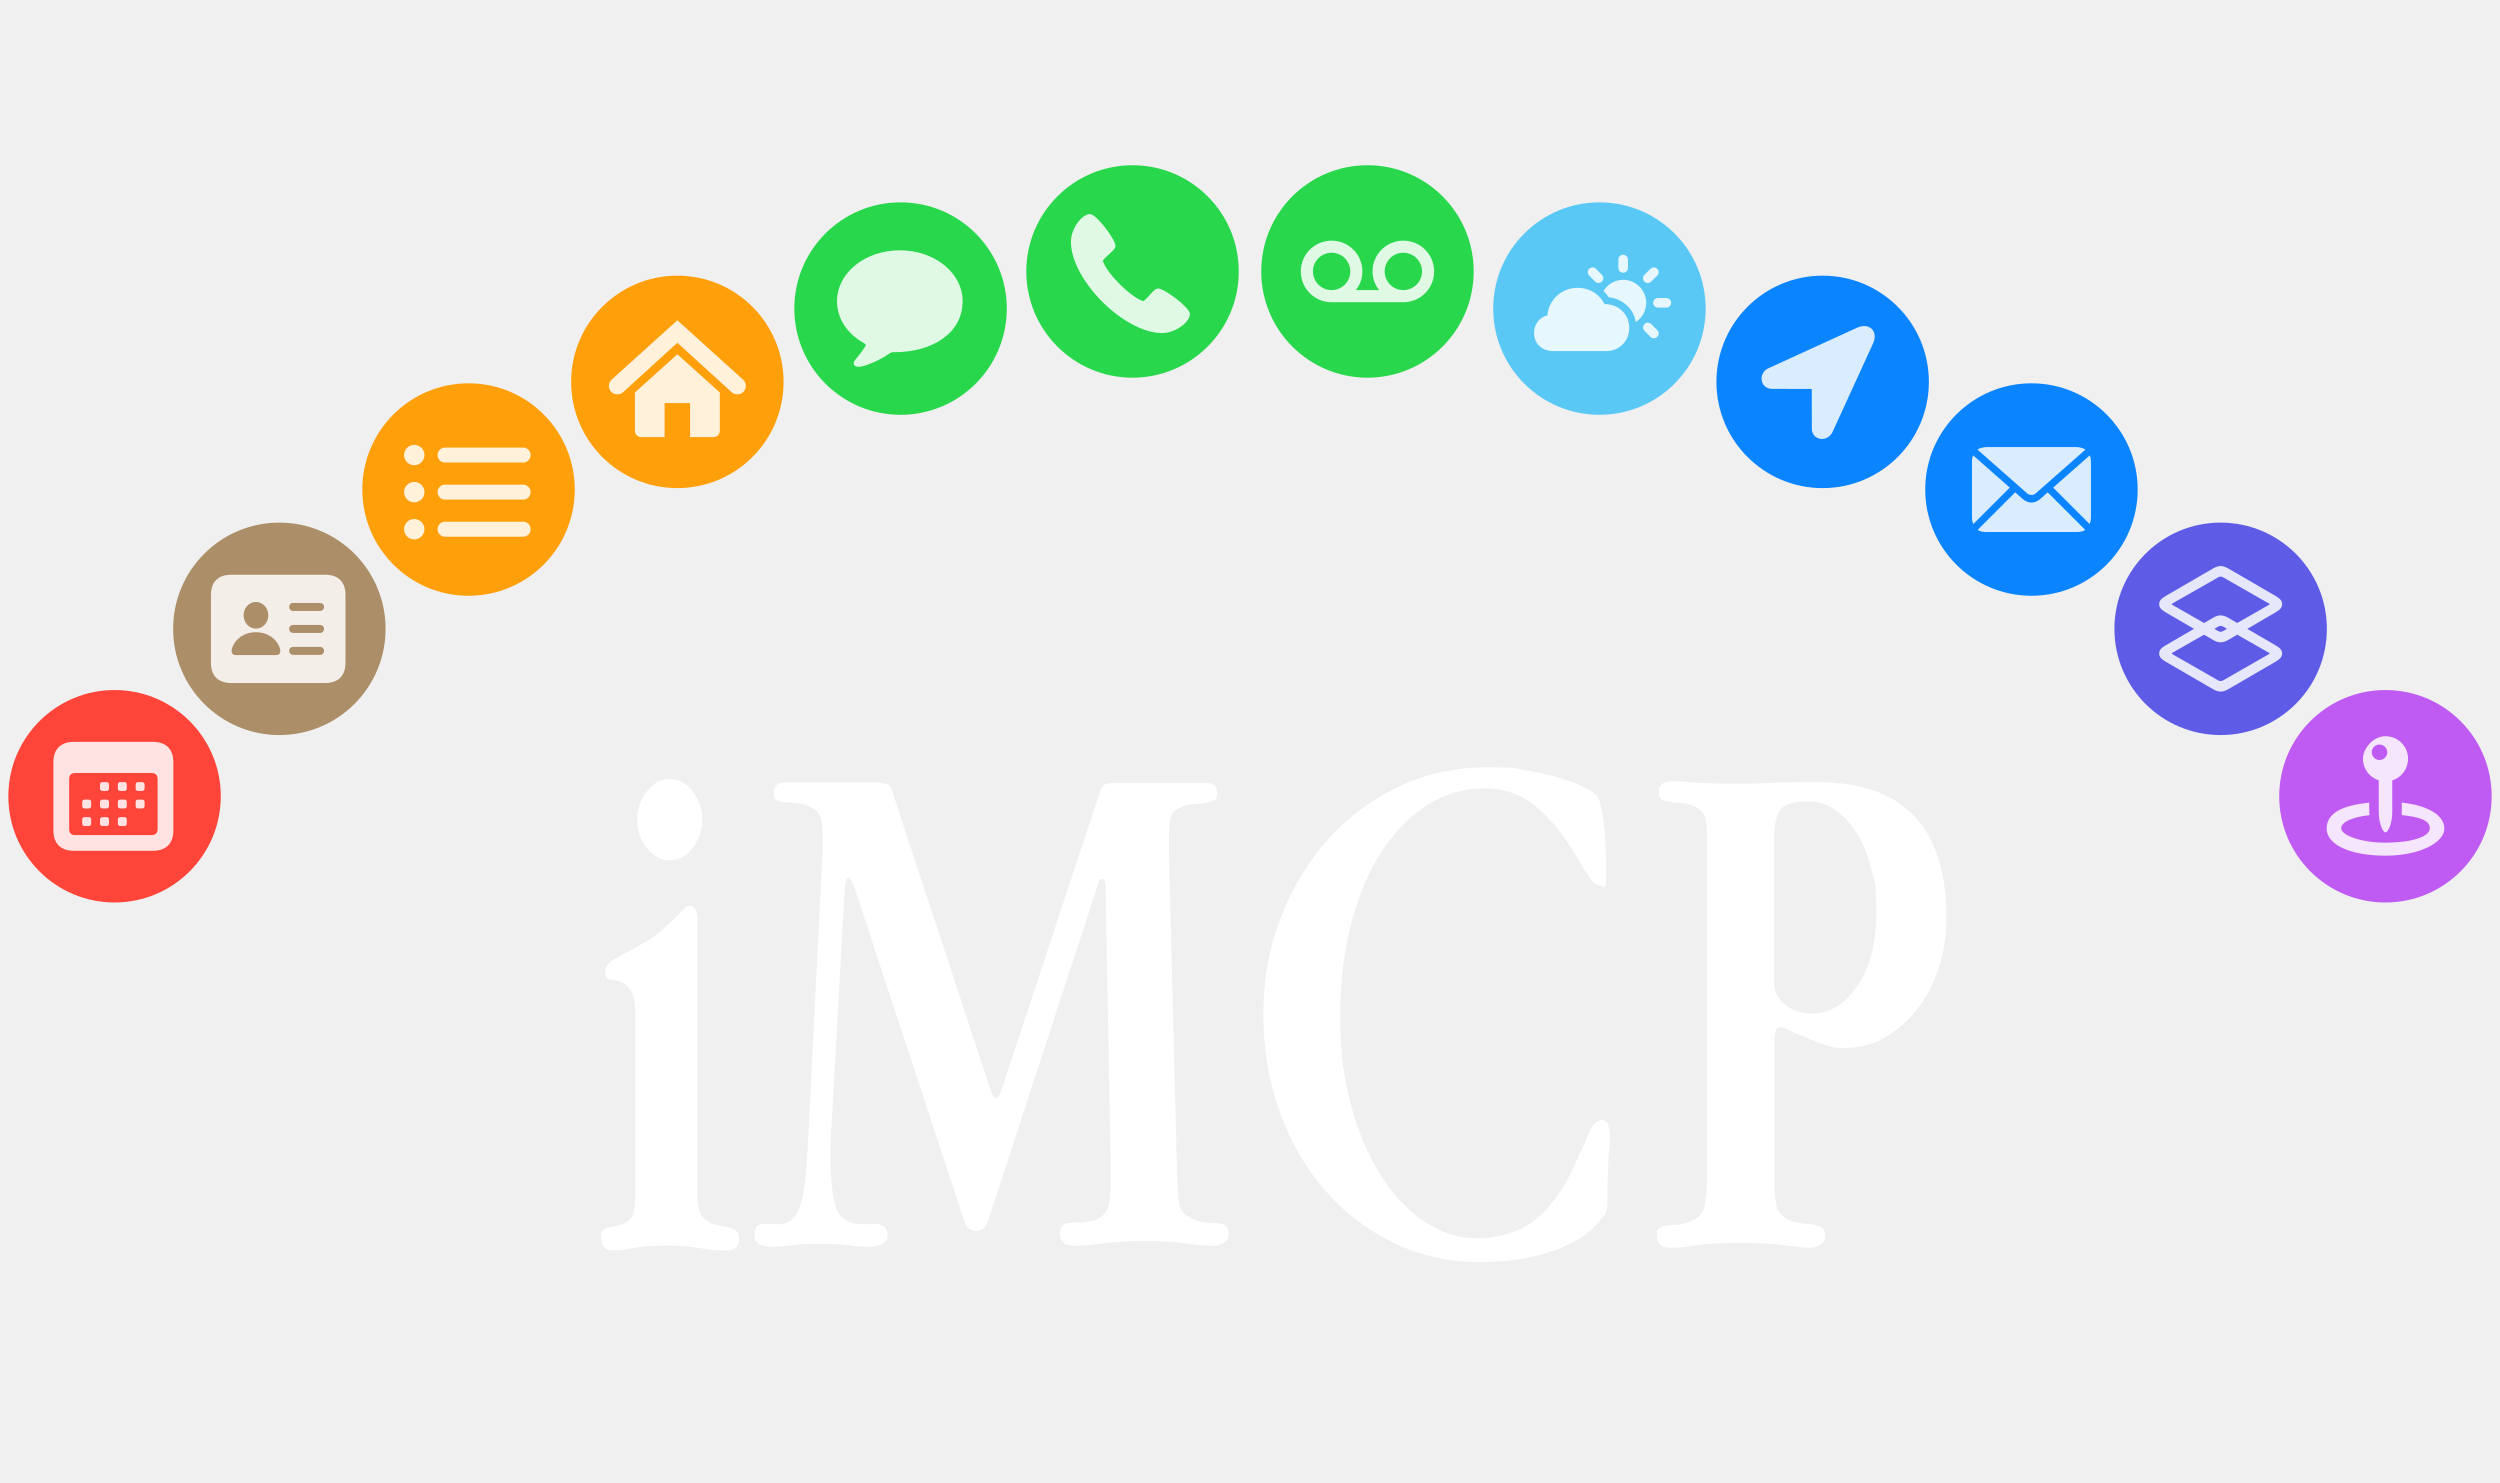
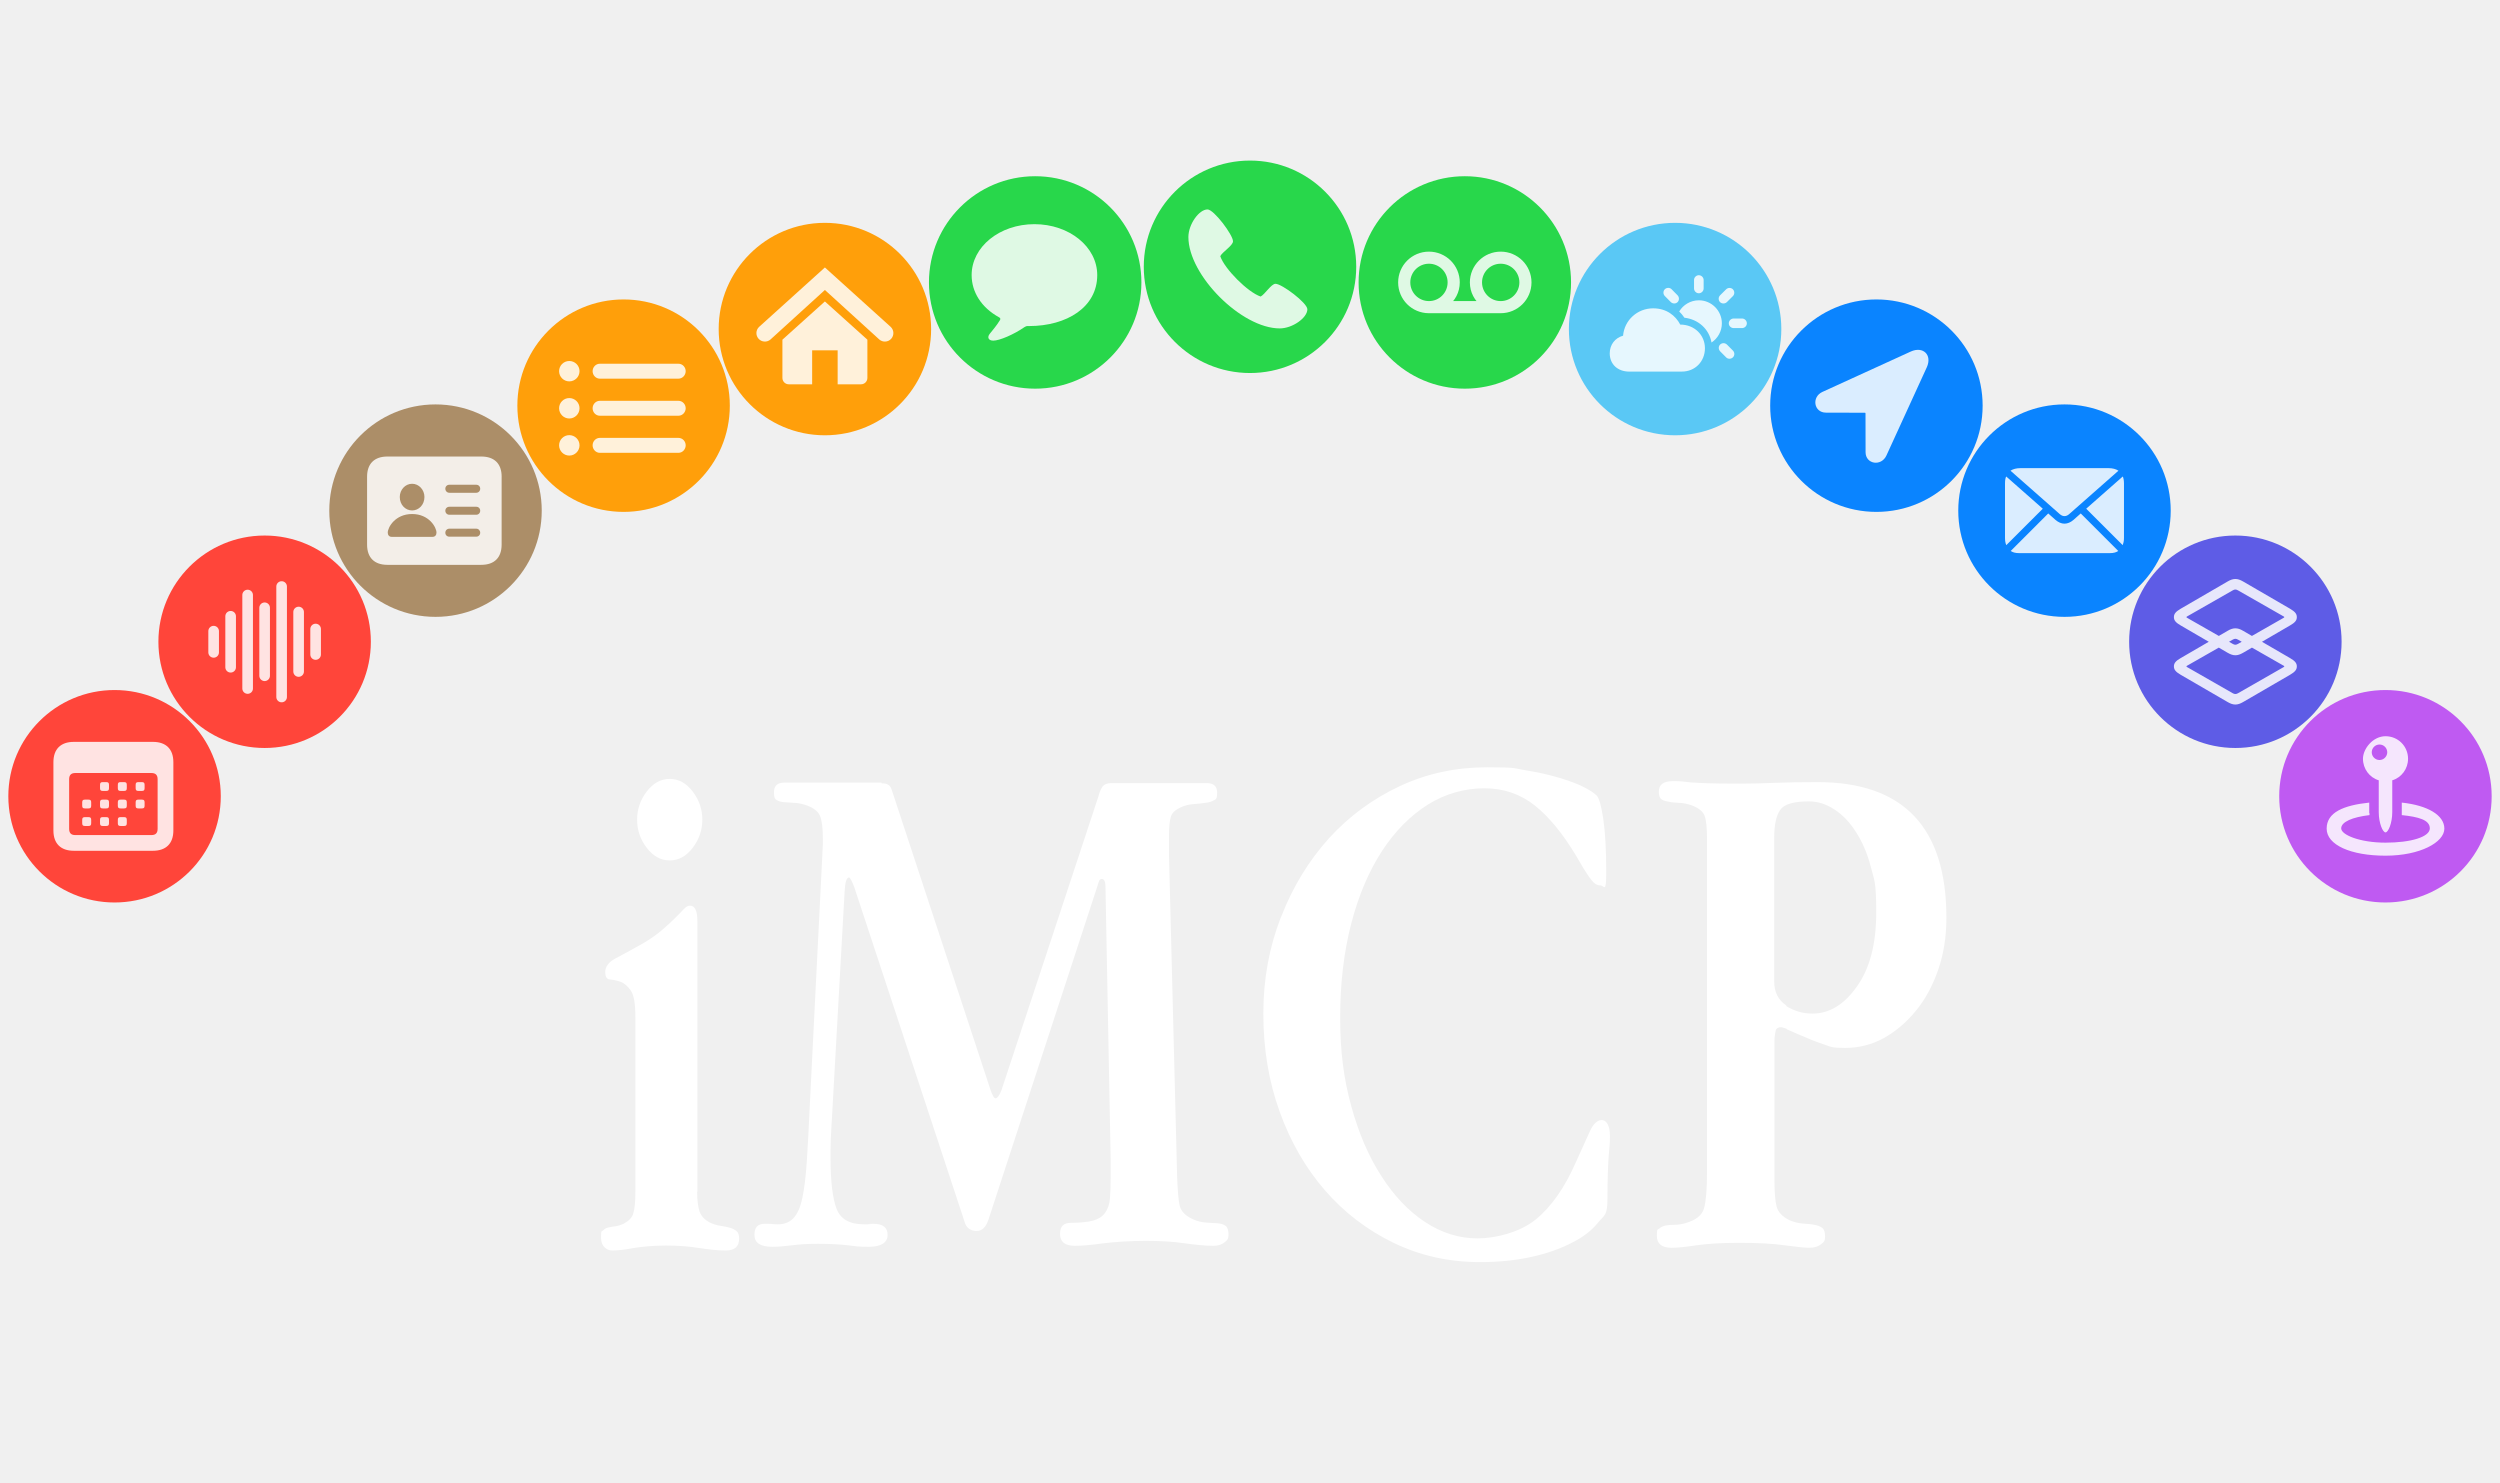
<svg xmlns="http://www.w3.org/2000/svg" viewBox="0 0 1012 600">
  <g fill="#fff">
    <path d="M282.2,482.4c0,3.6.4,6.3,1,8.1.7,1.8,2,3.2,3.8,4.2,1.6.8,3.1,1.3,4.6,1.5s2.8.5,3.9.8,2,.8,2.7,1.4,1,1.6,1,3c0,3.2-1.8,4.8-5.4,4.8s-6.6-.4-10.8-1c-4.2-.7-8.6-1-13.4-1s-9.5.4-13.1,1c-3.6.7-6.5,1-8.7,1s-4.5-1.7-4.5-5.1.2-2.4.8-3,1.2-1,2.1-1.2c.9-.2,1.9-.4,2.9-.5s2.1-.5,3.3-1c2.2-1.2,3.6-2.6,4-4.4.5-1.7.8-4.5.8-8.5v-70.8c0-5.4-.6-9-1.9-10.8s-2.7-3-4.2-3.5-2.9-.8-4.2-.9-1.9-1.1-1.9-3.1,1.4-4,4.1-5.4,6.5-3.5,11.5-6.3c3-1.8,5.5-3.6,7.6-5.4,2.1-1.8,3.8-3.4,5.2-4.8,1.4-1.4,2.5-2.5,3.4-3.5.9-.9,1.7-1.4,2.5-1.4,2,0,3,2.1,3,6.3v109.5ZM280.4,320.4c2.6,3.4,3.9,7.2,3.9,11.4s-1.3,8-3.9,11.4-5.7,5.1-9.3,5.1-6.7-1.7-9.3-5.1c-2.6-3.4-3.9-7.2-3.9-11.4s1.3-8,3.9-11.4,5.7-5.1,9.3-5.1,6.7,1.7,9.3,5.1Z" />
    <path d="M356.9,317.1c1,0,1.9.1,2.5.5.7.3,1.2,1,1.6,2.2l39.9,121.2c.8,2.4,1.5,3.6,2.1,3.6s1.6-1.1,2.4-3.3l39.3-119.1c.4-1.6,1-2.9,1.6-3.8.7-.9,1.9-1.4,3.5-1.4h38.7c2.8,0,4.2,1.3,4.2,3.9s-.5,2.6-1.4,3.1-2,.9-3.5,1c-1.4.2-3,.4-4.6.5-1.7.1-3.5.5-5.2,1.3-2.2,1-3.5,2.2-4,3.7-.5,1.5-.8,4.2-.8,8.2v7.1l3.3,130.5c.2,5.4.5,9.2,1,11.6.5,2.4,2.4,4.3,5.5,5.7,1.8.8,3.6,1.2,5.4,1.3s3.4.2,4.6.3c1.3.1,2.4.5,3.1,1,.8.6,1.2,1.8,1.2,3.6s-.5,2.2-1.6,3.1-2.6,1.4-4.6,1.4c-3.2,0-7-.4-11.5-1-4.5-.7-9.8-1-15.8-1s-12.4.4-17.2,1c-4.9.7-8.8,1-11.5,1-4,0-6-1.6-6-4.8s1.5-4.5,4.5-4.5,6.8-.3,8.9-.9c2.1-.6,3.7-1.6,4.8-3.1,1.1-1.5,1.8-3.4,2-5.8s.3-5.4.3-8.9v-6.9l-2.1-110.3c0-2.2-.5-3.3-1.5-3.3s-1.2,1-1.8,3l-44.1,135c-1,3-2.6,4.5-4.8,4.5s-4.2-1.2-4.8-3.6l-44.7-135.6c-1-2.6-1.7-3.9-2.1-3.9-1,0-1.6,1.9-1.8,5.7l-5.1,91.2c-.2,3.4-.4,6.5-.5,9.2-.1,2.8-.1,5.3-.1,7.5,0,9.3.8,16.1,2.4,20.4,1.6,4.3,5.3,6.4,11.1,6.4s1.2,0,1.8-.1c.6-.1,1.3-.1,2.1-.1,3.8,0,5.7,1.5,5.7,4.5s-2.5,4.8-7.5,4.8-5-.2-8.5-.6-7.5-.6-12.1-.6-7.5.2-10.6.6-5.8.6-8,.6c-4.8,0-7.2-1.6-7.2-4.8s1.4-4.5,4.2-4.5,2.2,0,3.1.1,1.6.1,2.2.1c2.6,0,4.7-.8,6.3-2.5,1.6-1.7,2.8-4.4,3.6-8.2.8-3.8,1.4-8.7,1.8-14.8s.8-13.5,1.2-22.5l5.1-101.9c0-.4,0-1.1.1-2.1s.1-2.3.1-3.9c0-4.6-.4-7.7-1.2-9.5-.8-1.8-2.6-3.2-5.4-4.2-1.8-.6-3.5-1-5.1-1-1.6-.1-3-.2-4.2-.3-1.2-.1-2.1-.4-2.9-.9s-1-1.5-1-3.1c0-2.6,1.4-3.9,4.2-3.9h39.3Z" />
    <path d="M518.7,370.9c4.7-12.1,11.2-22.6,19.3-31.6,8.2-9,17.8-16,28.7-21.1s22.7-7.6,35.2-7.6,10.6.4,15.6,1.2,9.5,1.8,13.5,3,7.3,2.4,9.9,3.7c2.6,1.3,4.4,2.5,5.4,3.5s1.9,4.1,2.7,9.5c.8,5.3,1.2,12.5,1.2,21.5s-.8,5.4-2.4,5.4-2.8-1-4.3-3.1-3.3-5-5.5-8.9c-5.4-9-11-15.8-16.8-20.4s-12.6-6.9-20.4-6.9-15.8,2.2-22.8,6.6c-7,4.4-13.2,10.6-18.5,18.7s-9.5,17.9-12.5,29.4-4.5,24.2-4.5,38.2,1.5,24.9,4.5,35.8,7,20.3,12.2,28.3c5.1,8,11,14.2,17.7,18.6s13.8,6.6,21.2,6.6,17.2-2.5,23.5-7.6,11.8-12.9,16.3-23.2c2.4-5.4,4.3-9.6,5.7-12.6s3-4.5,4.8-4.5,3.3,2.1,3.3,6.3-.2,4-.5,8.2-.5,10-.5,17.2-1.2,6.6-3.8,9.8-6,5.9-10.7,8.2c-4.6,2.4-10,4.3-16.3,5.7-6.3,1.4-13.2,2.1-20.8,2.1-12.6,0-24.2-2.6-35-7.8-10.7-5.2-20-12.3-27.8-21.3s-13.9-19.6-18.3-31.8c-4.4-12.2-6.6-25.4-6.6-39.6s2.4-27,7.1-39.1h0Z" />
    <path d="M723.1,416.4c-1.2-.4-1.9-.6-2.1-.6-1.2,0-2,.5-2.2,1.4s-.5,2.4-.5,4.4v55.9c0,5.2.3,8.9.9,11,.6,2.2,2.3,4,5.1,5.4,1.8.8,3.6,1.2,5.4,1.4,1.8.1,3.3.2,4.7.5,1.3.2,2.3.6,3.2,1.2.8.6,1.2,1.8,1.2,3.6s-.5,2.2-1.7,3.1c-1.1.9-2.7,1.4-4.7,1.4s-5.3-.4-10-1c-4.7-.7-10.8-1-18.5-1s-12.8.4-17.2,1c-4.5.7-7.8,1-10,1-4,0-6-1.6-6-4.8s.3-2.4,1-3,1.5-1,2.5-1.2,2.2-.3,3.6-.3,2.8-.2,4.2-.6c4.4-1.2,7-3.2,7.8-6.1.8-2.9,1.2-7.7,1.2-14.5v-135.1c0-4.4-.3-7.5-1-9.3-.7-1.8-2.5-3.2-5.2-4.2-1.8-.6-3.5-1-5.2-1-1.7-.1-3.2-.2-4.3-.5-1.2-.2-2.2-.5-2.8-1-.7-.5-1-1.5-1-3.1,0-2.8,1.9-4.2,5.7-4.2s3.2.1,7,.5c3.9.3,9.5.5,16.7.5h4.8c3.4,0,7.6-.1,12.6-.3,5-.2,10.8-.3,17.4-.3,34.8,0,52.2,18.3,52.2,54.9c0,7.8-1.1,14.6-3.3,21s-5.2,12-9,16.6c-3.8,4.7-8.2,8.4-13,11.1-4.9,2.7-10.2,4-15.8,4s-5.7-.5-8.7-1.5-6.3-2.3-9.9-3.9l-4.8-2.1h0ZM723,407.2c3.3,2.1,6.8,3.1,10.7,3.1,6.8,0,12.8-3.6,18-11,5.2-7.3,7.8-17.2,7.8-29.9s-.8-13-2.2-18.5-3.5-10.2-6-14.1-5.4-7-8.7-9.1c-3.3-2.2-6.8-3.3-10.3-3.3-6.2,0-10.1,1.1-11.7,3.5-1.6,2.3-2.4,6-2.4,11.2v58.2c0,4.4,1.7,7.6,5,9.8Z" />
  </g>
  <svg version="1.1" viewBox="0 0 100 100" x="3.373" y="279.327" width="86" height="86">
    <circle fill="#ff453a" cx="50" cy="50" r="50" />
    <g fill="#fff" fill-opacity="0.85">
      <path d="M30.83,75.66h37.23c6.18,0,9.62-3.42,9.62-9.56v-32.15c0-6.14-3.44-9.55-9.62-9.55H30.83c-6.17,0-9.61,3.4-9.61,9.55v32.15c0,6.15,3.44,9.56,9.61,9.56ZM31.52,68.27c-1.92,0-2.9-.9-2.9-2.94v-23.34c0-2.03.99-2.93,2.9-2.93h35.83c1.91,0,2.92.89,2.92,2.93v23.34c0,2.05-1.01,2.94-2.92,2.94H31.52ZM44.49,47.49h1.55c1,0,1.34-.31,1.34-1.3v-1.55c0-.99-.34-1.3-1.34-1.3h-1.55c-.99,0-1.33.31-1.33,1.3v1.55c0,.99.34,1.3,1.33,1.3ZM52.86,47.49h1.57c.99,0,1.33-.31,1.33-1.3v-1.55c0-.99-.34-1.3-1.33-1.3h-1.57c-.98,0-1.32.31-1.32,1.3v1.55c0,.99.34,1.3,1.32,1.3ZM61.25,47.49h1.57c.98,0,1.32-.31,1.32-1.3v-1.55c0-.99-.35-1.3-1.32-1.3h-1.57c-.98,0-1.32.31-1.32,1.3v1.55c0,.99.35,1.3,1.32,1.3ZM36.11,55.73h1.57c.98,0,1.32-.31,1.32-1.28v-1.57c0-.99-.35-1.3-1.32-1.3h-1.57c-.98,0-1.34.31-1.34,1.3v1.57c0,.98.36,1.28,1.34,1.28ZM44.49,55.73h1.55c1,0,1.34-.31,1.34-1.28v-1.57c0-.99-.34-1.3-1.34-1.3h-1.55c-.99,0-1.33.31-1.33,1.3v1.57c0,.98.34,1.28,1.33,1.28ZM52.86,55.73h1.57c.99,0,1.33-.31,1.33-1.28v-1.57c0-.99-.34-1.3-1.33-1.3h-1.57c-.98,0-1.32.31-1.32,1.3v1.57c0,.98.34,1.28,1.32,1.28ZM61.25,55.73h1.57c.98,0,1.32-.31,1.32-1.28v-1.57c0-.99-.35-1.3-1.32-1.3h-1.57c-.98,0-1.32.31-1.32,1.3v1.57c0,.98.35,1.28,1.32,1.28ZM36.11,63.99h1.57c.98,0,1.32-.32,1.32-1.3v-1.57c0-.99-.35-1.3-1.32-1.3h-1.57c-.98,0-1.34.31-1.34,1.3v1.57c0,.98.36,1.3,1.34,1.3ZM44.49,63.99h1.55c1,0,1.34-.32,1.34-1.3v-1.57c0-.99-.34-1.3-1.34-1.3h-1.55c-.99,0-1.33.31-1.33,1.3v1.57c0,.98.34,1.3,1.33,1.3ZM52.86,63.99h1.57c.99,0,1.33-.32,1.33-1.3v-1.57c0-.99-.34-1.3-1.33-1.3h-1.57c-.98,0-1.32.31-1.32,1.3v1.57c0,.98.34,1.3,1.32,1.3Z" />
    </g>
  </svg>
-   <svg version="1.1" viewBox="0 0 100 100" x="70.084" y="211.550" width="86" height="86">
+   <svg viewBox="0 0 100 100" x="64.122" y="216.785" width="86" height="86">
+     <circle fill="#ff453a" cx="50" cy="50" r="50" />
+     <g stroke="#fff" stroke-opacity="0.85" stroke-width="5" stroke-linecap="round">
+       <path d="M26 45V55M34 38V62M42 28V72M50 34V66M58 24V76M66 36V64M74 44V56" />
+     </g>
+   </svg>
+   <svg version="1.1" viewBox="0 0 100 100" x="133.295" y="163.707" width="86" height="86">
    <circle fill="#ac8e68" cx="50" cy="50" r="50" />
    <g fill="#fff" fill-opacity="0.85">
      <path class="st1" d="M81.12,34.03v31.97c0,6.1-3.41,9.51-9.57,9.51H27.35c-6.14,0-9.56-3.4-9.56-9.51v-31.97c0-6.11,3.42-9.5,9.56-9.5h44.21c6.16,0,9.57,3.39,9.57,9.5ZM27.52,60.35c0,1.1.64,1.99,1.84,1.99h19.25c1.22,0,1.85-.89,1.85-1.99,0-2.48-3.49-8.76-11.47-8.76s-11.47,6.27-11.47,8.76ZM56.53,58.49c-1.11,0-1.91.84-1.91,1.91s.8,1.86,1.91,1.86h12.64c1.07,0,1.87-.8,1.87-1.86s-.8-1.91-1.87-1.91h-12.64ZM56.53,48.17c-1.11,0-1.91.82-1.91,1.86s.8,1.91,1.91,1.91h12.64c1.07,0,1.87-.84,1.87-1.91s-.8-1.86-1.87-1.86h-12.64ZM33.18,43.58c0,3.62,2.61,6.33,5.8,6.33,3.21,0,5.81-2.71,5.81-6.33,0-3.41-2.6-6.23-5.81-6.23s-5.8,2.82-5.8,6.23ZM56.53,37.81c-1.11,0-1.91.82-1.91,1.87s.8,1.91,1.91,1.91h12.64c1.07,0,1.87-.84,1.87-1.91s-.8-1.87-1.87-1.87h-12.64Z" />
    </g>
  </svg>
-   <svg version="1.1" viewBox="0 0 100 100" x="146.665" y="155.165" width="86" height="86">
+   <svg version="1.1" viewBox="0 0 100 100" x="209.429" y="121.215" width="86" height="86">
    <circle fill="#ff9f0a" cx="50" cy="50" r="50" />
    <g fill="#fff" fill-opacity=".85">
      <path d="M38.83,72.2h36.98c1.91,0,3.42-1.64,3.42-3.53s-1.48-3.51-3.42-3.51h-36.98c-1.92,0-3.41,1.62-3.41,3.51s1.51,3.53,3.41,3.53Z" />
      <path d="M24.44,73.49c2.65,0,4.82-2.17,4.82-4.82s-2.17-4.8-4.82-4.8-4.8,2.15-4.8,4.8,2.17,4.82,4.8,4.82Z" />
      <path d="M38.83,54.74h36.98c1.91,0,3.42-1.64,3.42-3.51s-1.48-3.52-3.42-3.52h-36.98c-1.92,0-3.41,1.62-3.41,3.52s1.51,3.51,3.41,3.51Z" />
      <path d="M24.44,56.04c2.65,0,4.82-2.17,4.82-4.82s-2.17-4.8-4.82-4.8-4.8,2.15-4.8,4.8,2.17,4.82,4.8,4.82Z" />
      <path d="M38.83,37.29h36.98c1.91,0,3.42-1.64,3.42-3.52s-1.48-3.51-3.42-3.51h-36.98c-1.92,0-3.41,1.62-3.41,3.51s1.51,3.52,3.41,3.52Z" />
      <path d="M24.44,38.57c2.65,0,4.82-2.15,4.82-4.8s-2.17-4.8-4.82-4.8-4.8,2.15-4.8,4.8,2.17,4.8,4.8,4.8Z" />
    </g>
  </svg>
-   <svg viewBox="0 0 100 100" x="231.193" y="111.587" width="86" height="86">
+   <svg viewBox="0 0 100 100" x="290.918" y="90.206" width="86" height="86">
    <circle fill="#ff9f0a" cx="50" cy="50" r="50" />
    <g fill="#fff" opacity=".85">
      <path d="M50,21 81,49a4,4 0 0 1-5.4,5.9L50,31.6 24.4,54.9A4,4 0 0 1 19,49Z" />
      <path fill-rule="evenodd" d="M50,37 70,55V73a3,3 0 0 1-3,3H33a3,3 0 0 1-3-3V55ZM44,60h12v16H44Z" />
    </g>
  </svg>
-   <svg viewBox="0 0 100 100" x="321.545" y="81.913" width="86" height="86">
+   <svg viewBox="0 0 100 100" x="376.041" y="71.335" width="86" height="86">
    <circle fill="#28d74b" cx="50" cy="50" r="50" />
    <g fill="#fff" fill-opacity="0.85">
      <path d="M30.19,77.4c3.04,0,9.82-2.94,14.79-6.39.59-.4,1.01-.5,1.53-.5.3.01.53.02.7.02,17.63-.04,32-8.83,32-23.99,0-13.3-13.15-23.97-29.56-23.97s-29.56,10.67-29.56,23.97c0,7.9,4.52,15.26,12.9,19.86.63.34.75.71.46,1.29-1.56,2.6-3.8,5.19-4.83,6.48-1.36,1.68-.56,3.21,1.57,3.21Z" />
    </g>
  </svg>
-   <svg viewBox="0 0 100 100" x="415.450" y="66.887" width="86" height="86">
+   <svg viewBox="0 0 100 100" x="463.000" y="65.000" width="86" height="86">
    <circle fill="#28d74b" cx="50" cy="50" r="50" />
    <g fill="#fff" fill-opacity="0.85">
      <path d="M30,23c-4,0-9,7-9,13,0,18,25,43,43,43,6,0,13-5,13-9,0-3-12-12-15-12-2,0-5,5-7,6-6-2-17-13-19-19,1-2,6-5,6-7,0-3-9-15-12-15Z" />
    </g>
  </svg>
-   <svg viewBox="0 0 100 100" x="510.550" y="66.887" width="86" height="86">
+   <svg viewBox="0 0 100 100" x="549.959" y="71.335" width="86" height="86">
    <circle fill="#28d74b" cx="50" cy="50" r="50" />
    <g fill="#fff" stroke="#fff" stroke-width="22" stroke-linejoin="round" opacity="0.85">
      <path transform="translate(20.000 36.882) scale(0.12596)" d="M1.06581e-14 104.043C1.06581e-14 161.656 46.572 208.086 104.043 208.086L372.297 208.086C429.839 208.086 476.341 161.585 476.341 104.043C476.341 46.431 429.768 0 372.297 0C314.685 0 268.048 46.502 268.048 104.043C268.048 137.03 284.031 166.78 309.472 184.8L166.868 184.8C192.309 166.78 208.292 137.03 208.292 104.043C208.292 46.431 161.72 0 104.043 0C46.502 0 1.06581e-14 46.502 1.06581e-14 104.043ZM23.421 103.908C23.421 59.335 59.605 23.151 104.178 23.151C148.752 23.151 184.865 59.335 184.865 103.908C184.865 148.617 148.752 184.8 104.178 184.8C59.605 184.8 23.421 148.617 23.421 103.908ZM291.476 103.908C291.476 59.335 327.589 23.151 372.162 23.151C416.736 23.151 453.055 59.335 453.055 103.908C453.055 148.617 416.736 184.8 372.162 184.8C327.589 184.8 291.476 148.617 291.476 103.908Z" />
    </g>
  </svg>
-   <svg version="1.1" viewBox="0 0 100 100" x="604.455" y="81.913" width="86" height="86">
+   <svg version="1.1" viewBox="0 0 100 100" x="635.082" y="90.206" width="86" height="86">
    <circle fill="#5ac8f5" cx="50" cy="50" r="50" />
    <g fill="#fff" fill-opacity=".85">
      <path d="M74.42,57.32l2.79,2.8c.88.88.9,2.32.02,3.18-.87.87-2.36.91-3.21.02l-2.8-2.82c-.87-.91-.9-2.34-.02-3.21.87-.87,2.32-.86,3.21.02ZM72.01,47.29c0,3.77-1.94,7.1-4.87,9.04-1.12-6.3-6.15-10.91-12.76-11.67-.7-1.05-1.51-2.04-2.45-2.94,1.89-3.15,5.34-5.26,9.26-5.26,5.95,0,10.82,4.87,10.82,10.84ZM83.77,47.3c0,1.24-1.03,2.24-2.27,2.24h-3.94c-1.23,0-2.29-.99-2.29-2.24s1.06-2.27,2.29-2.27h3.94c1.24,0,2.27,1.03,2.27,2.27ZM77.2,31.29c.87.87.88,2.34-.01,3.21l-2.8,2.79c-.88.87-2.35.89-3.23.03-.87-.87-.87-2.35.03-3.22l2.81-2.79c.89-.89,2.33-.89,3.21-.03ZM48.37,31.28l2.78,2.82c.86.89.88,2.34.02,3.21-.87.87-2.32.86-3.22-.04l-2.78-2.81c-.86-.86-.89-2.31-.02-3.19.87-.87,2.37-.88,3.22,0ZM63.43,26.92v3.95c0,1.24-1.03,2.28-2.27,2.28s-2.25-1.05-2.25-2.28v-3.95c0-1.24,1.03-2.27,2.25-2.27s2.27,1.04,2.27,2.27Z" />
      <path d="M28.42,70.01h24.81c6.15,0,10.81-4.74,10.81-10.97s-4.91-11.15-11.61-11.15c-2.24-4.2-6.41-7.65-12.77-7.65-7.41,0-13.54,5.56-14.15,12.88-3.78,1.03-6.28,4.25-6.28,8.31,0,5.07,3.69,8.59,9.19,8.59Z" />
    </g>
  </svg>
-   <svg version="1.1" viewBox="0 0 100 100" x="694.807" y="111.587" width="86" height="86">
+   <svg version="1.1" viewBox="0 0 100 100" x="716.571" y="121.215" width="86" height="86">
    <circle fill="#0a84ff" cx="50" cy="50" r="50" />
    <g fill="#fff" fill-opacity="0.85">
      <path d="M26.24,53.28l18.31.05c.23,0,.32.09.32.31l.03,18.25c0,5.68,7.4,6.9,9.84,1.51l18.98-41.47c2.65-5.85-1.77-10.03-7.54-7.41l-41.58,19c-5.21,2.36-4.09,9.75,1.64,9.76Z" />
    </g>
  </svg>
-   <svg viewBox="0 0 100 100" x="779.335" y="155.165" width="86" height="86">
+   <svg viewBox="0 0 100 100" x="792.705" y="163.707" width="86" height="86">
    <circle fill="#0a84ff" cx="50" cy="50" r="50" />
    <g fill="#fff" fill-opacity="0.85">
      <path d="M49.99 52.58Q48.85 52.58 47.76 51.62L24.58 31.2Q26.43 30 29.29 30H70.71Q73.57 30 75.4 31.2L52.22 51.62Q51.15 52.58 49.99 52.58ZM22.6 66.25Q22.32 65.6 22.16 64.76Q22 63.92 22 62.81V37.19Q22 35.98 22.17 35.12Q22.35 34.27 22.56 33.92L39.78 49.09ZM28.59 70Q27.31 70 26.33 69.73Q25.34 69.45 24.69 68.98L42.35 51.32L45.74 54.34Q46.76 55.22 47.83 55.67Q48.9 56.13 49.99 56.13Q51.08 56.13 52.16 55.67Q53.24 55.22 54.26 54.34L57.65 51.32L75.31 68.98Q74.66 69.45 73.67 69.73Q72.69 70 71.41 70ZM77.4 66.25 60.22 49.09 77.44 33.92Q77.63 34.27 77.81 35.12Q78 35.98 78 37.19V62.81Q78 63.92 77.83 64.76Q77.65 65.6 77.4 66.25Z" />
    </g>
  </svg>
-   <svg viewBox="0 0 100 100" x="855.916" y="211.550" width="86" height="86">
+   <svg viewBox="0 0 100 100" x="861.878" y="216.785" width="86" height="86">
    <circle fill="#5e5ce6" cx="50" cy="50" r="50" />
    <g fill="#fff" fill-opacity="0.85" transform="translate(50 50) scale(0.58) translate(-62.33895 34.1361)">
      <path d="M62.334 16.811C64.314 16.811 66.211 16.168 68.574 14.81L106.744-7.354C110.703-9.686 112.217-11.448 112.217-14.144C112.217-16.778 110.703-18.593 106.744-20.873L68.574-43.047C66.211-44.446 64.314-45.038 62.334-45.038C60.364-45.038 58.467-44.446 56.104-43.047L17.935-20.873C13.975-18.593 12.461-16.778 12.461-14.144C12.461-11.448 13.975-9.686 17.935-7.354L56.104 14.81C58.467 16.168 60.364 16.811 62.334 16.811ZM62.334 8.274C61.628 8.274 61.006 8.087 60.187 7.621L23.031-13.653C22.78-13.758 22.655-13.873 22.655-14.144C22.655-14.353 22.78-14.468 23.031-14.625L60.187-35.847C61.006-36.314 61.628-36.552 62.334-36.552C63.039-36.552 63.672-36.314 64.491-35.847L101.648-14.625C101.898-14.468 102.023-14.353 102.023-14.144C102.023-13.873 101.898-13.758 101.648-13.653L64.491 7.621C63.672 8.087 63.039 8.274 62.334 8.274ZM62.334-23.183C64.314-23.183 66.211-23.816 68.574-25.174L106.744-47.399C110.703-49.68 112.217-51.442 112.217-54.128C112.217-56.824 110.703-58.576 106.744-60.919L68.574-83.082C66.211-84.44 64.314-85.083 62.334-85.083C60.364-85.083 58.467-84.44 56.104-83.082L17.935-60.919C13.975-58.576 12.461-56.824 12.461-54.128C12.461-51.442 13.975-49.68 17.935-47.399L56.104-25.174C58.467-23.816 60.364-23.183 62.334-23.183ZM62.334-31.72C61.628-31.72 61.006-31.959 60.187-32.425L23.031-53.648C22.78-53.752 22.655-53.919 22.655-54.128C22.655-54.389 22.78-54.514 23.031-54.619L60.187-75.841C61.006-76.308 61.628-76.546 62.334-76.546C63.039-76.546 63.672-76.308 64.491-75.841L101.648-54.619C101.898-54.514 102.023-54.389 102.023-54.128C102.023-53.919 101.898-53.752 101.648-53.648L64.491-32.425C63.672-31.959 63.039-31.72 62.334-31.72Z" />
    </g>
  </svg>
  <svg version="1.1" viewBox="0 0 100 100" x="922.627" y="279.327" width="86" height="86">
    <circle fill="#bf5af2" cx="50" cy="50" r="50" />
    <g fill="#fff" fill-opacity="0.85">
      <path d="M42.49,57.93v.94c-8.01.94-13.32,3.18-13.32,6.25s8.84,6.72,20.86,6.72,20.86-2.71,20.86-6.72-5.3-5.42-13.2-6.25v-5.89c12.14,1.3,20.04,5.89,20.04,12.26s-11.31,12.73-27.7,12.73-27.7-5.07-27.7-12.73,7.9-10.96,20.04-12.26v4.95h.12Z" />
      <path d="M60.64,32.35c0,4.71-3.06,8.84-7.43,10.14v14.97c0,5.19-1.89,9.55-3.18,9.55s-3.18-4.36-3.18-9.55v-14.97c-4.36-1.3-7.43-5.42-7.43-10.14s4.71-10.61,10.61-10.61,10.61,4.71,10.61,10.61ZM43.55,29.29c0,2,1.65,3.65,3.65,3.65s3.65-1.65,3.65-3.65-1.65-3.65-3.65-3.65-3.65,1.65-3.65,3.65h0Z" />
    </g>
  </svg>
</svg>
